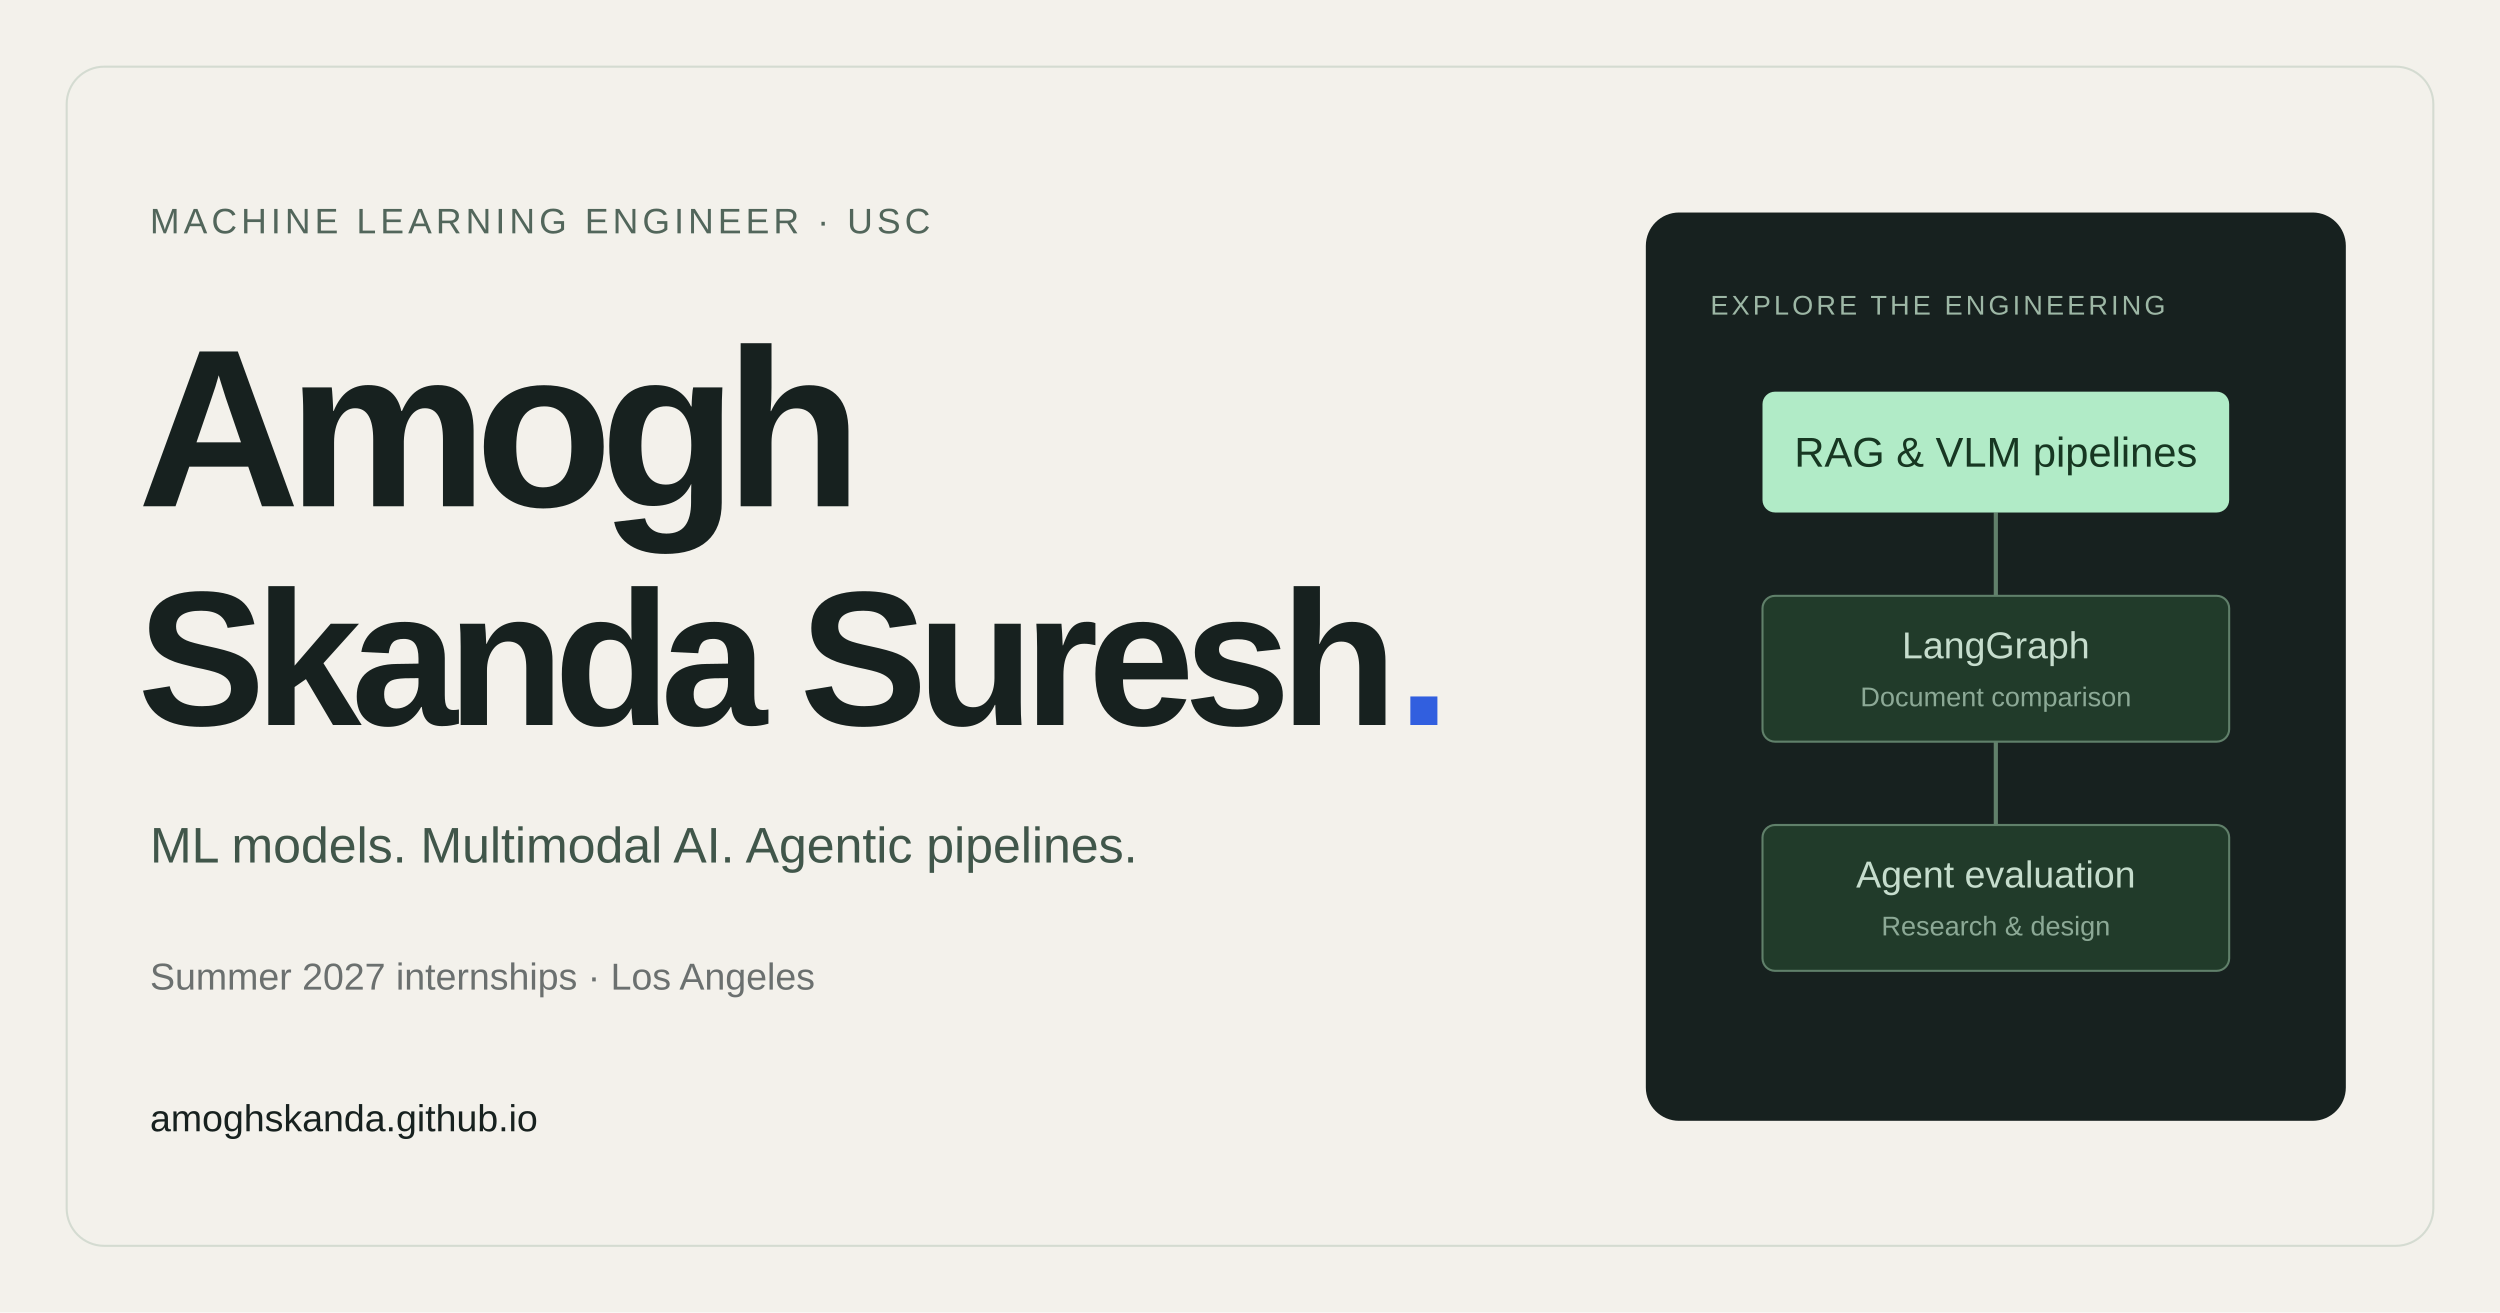
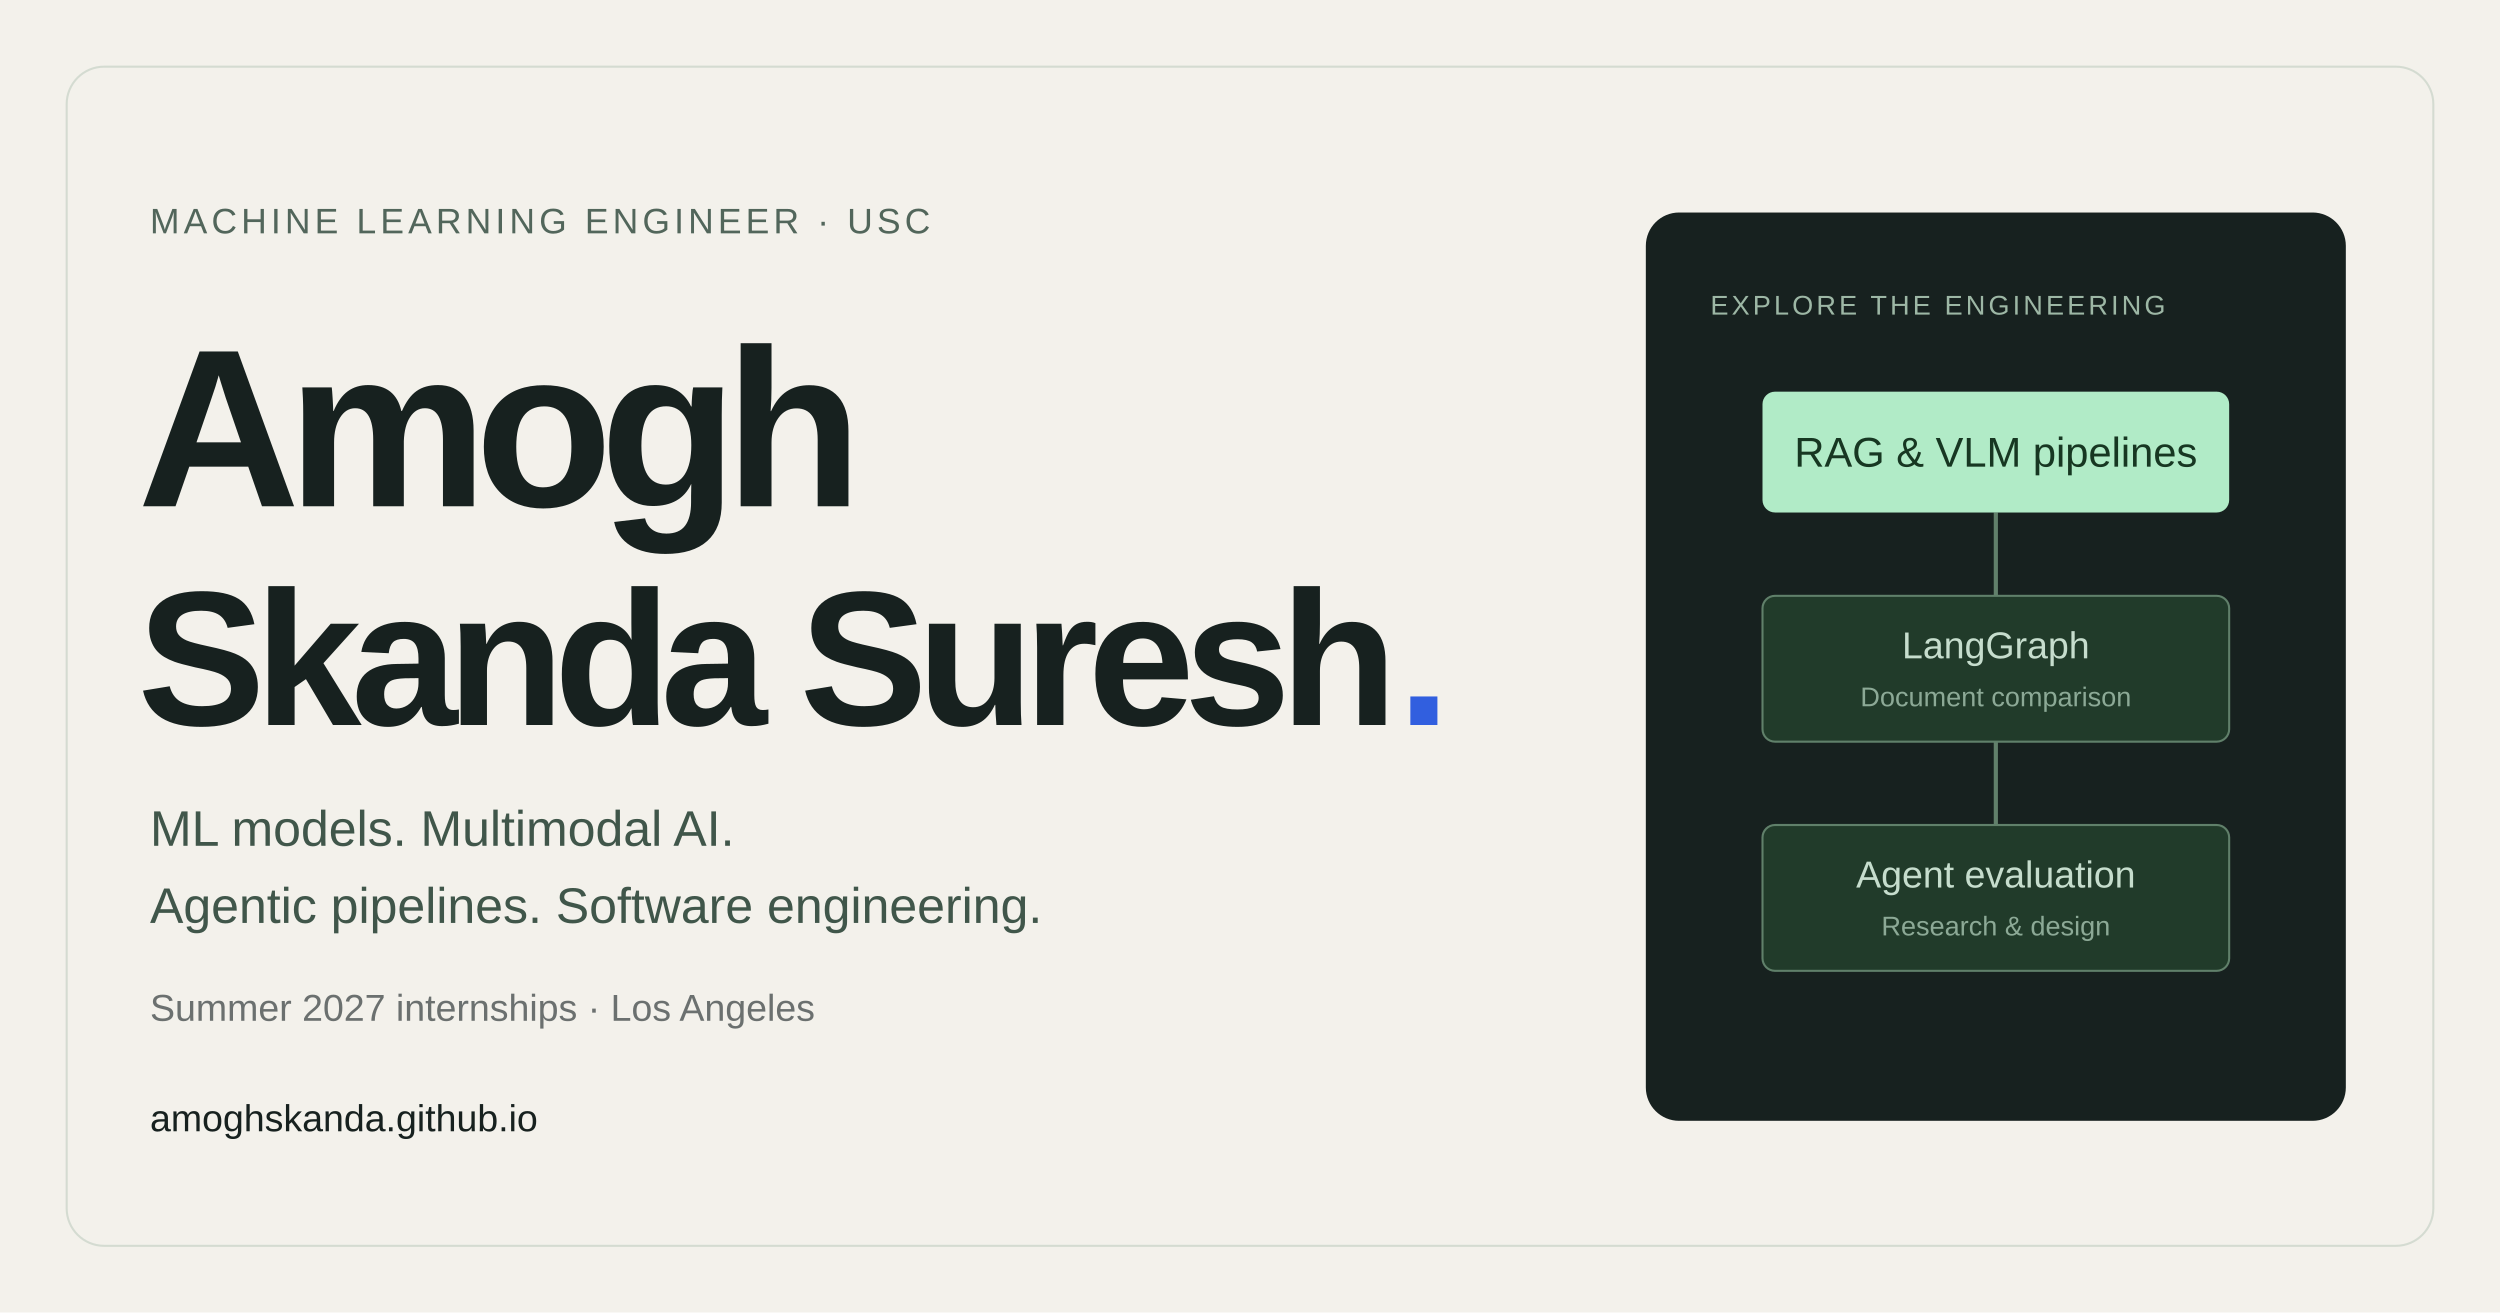
<svg xmlns="http://www.w3.org/2000/svg" width="1200" height="630" viewBox="0 0 1200 630">
  <rect width="1200" height="630" fill="#f3f1eb" />
  <rect x="32" y="32" width="1136" height="566" rx="18" fill="none" stroke="#d4dbd1" />
  <text x="72" y="112" fill="#52665b" font-family="Arial,sans-serif" font-size="17" letter-spacing="2">MACHINE LEARNING ENGINEER · USC</text>
  <text x="66" y="243" fill="#17211f" font-family="Arial,sans-serif" font-weight="600" font-size="108" letter-spacing="-6">Amogh</text>
  <text x="66" y="348" fill="#17211f" font-family="Arial,sans-serif" font-weight="600" font-size="92" letter-spacing="-5">Skanda Suresh<tspan fill="#315fdf">.</tspan>
  </text>
-   <text x="72" y="414" fill="#40564a" font-family="Arial,sans-serif" font-size="24">ML models. Multimodal AI. Agentic pipelines.</text>
-   <text x="72" y="475" fill="#6b706f" font-family="Arial,sans-serif" font-size="18">Summer 2027 internships · Los Angeles</text>
+   <text x="72" y="406" fill="#40564a" font-family="Arial,sans-serif" font-size="24">ML models. Multimodal AI.</text>
+   <text x="72" y="443" fill="#40564a" font-family="Arial,sans-serif" font-size="24">Agentic pipelines. Software engineering.</text>
+   <text x="72" y="490" fill="#6b706f" font-family="Arial,sans-serif" font-size="18">Summer 2027 internships · Los Angeles</text>
  <text x="72" y="543" fill="#17211f" font-family="Arial,sans-serif" font-size="18">amoghskanda.github.io</text>
  <rect x="790" y="102" width="336" height="436" rx="16" fill="#17211f" />
  <text x="821" y="151" fill="#9db7a5" font-family="Arial,sans-serif" font-size="13" letter-spacing="1.5">EXPLORE THE ENGINEERING</text>
  <path d="M958 246v40m0 70v40" fill="none" stroke="#62806b" stroke-width="2" />
  <rect x="846" y="188" width="224" height="58" rx="6" fill="#b1ebc7" />
  <text x="958" y="224" text-anchor="middle" fill="#173722" font-family="Arial,sans-serif" font-size="20">RAG &amp; VLM pipelines</text>
  <rect x="846" y="286" width="224" height="70" rx="6" fill="#213b2a" stroke="#60806a" />
  <text x="958" y="316" text-anchor="middle" fill="#c6ddcd" font-family="Arial,sans-serif" font-size="18">LangGraph</text>
  <text x="958" y="339" text-anchor="middle" fill="#8ca996" font-family="Arial,sans-serif" font-size="13">Document comparison</text>
  <rect x="846" y="396" width="224" height="70" rx="6" fill="#213b2a" stroke="#60806a" />
  <text x="958" y="426" text-anchor="middle" fill="#c6ddcd" font-family="Arial,sans-serif" font-size="18">Agent evaluation</text>
  <text x="958" y="449" text-anchor="middle" fill="#8ca996" font-family="Arial,sans-serif" font-size="13">Research &amp; design</text>
</svg>
